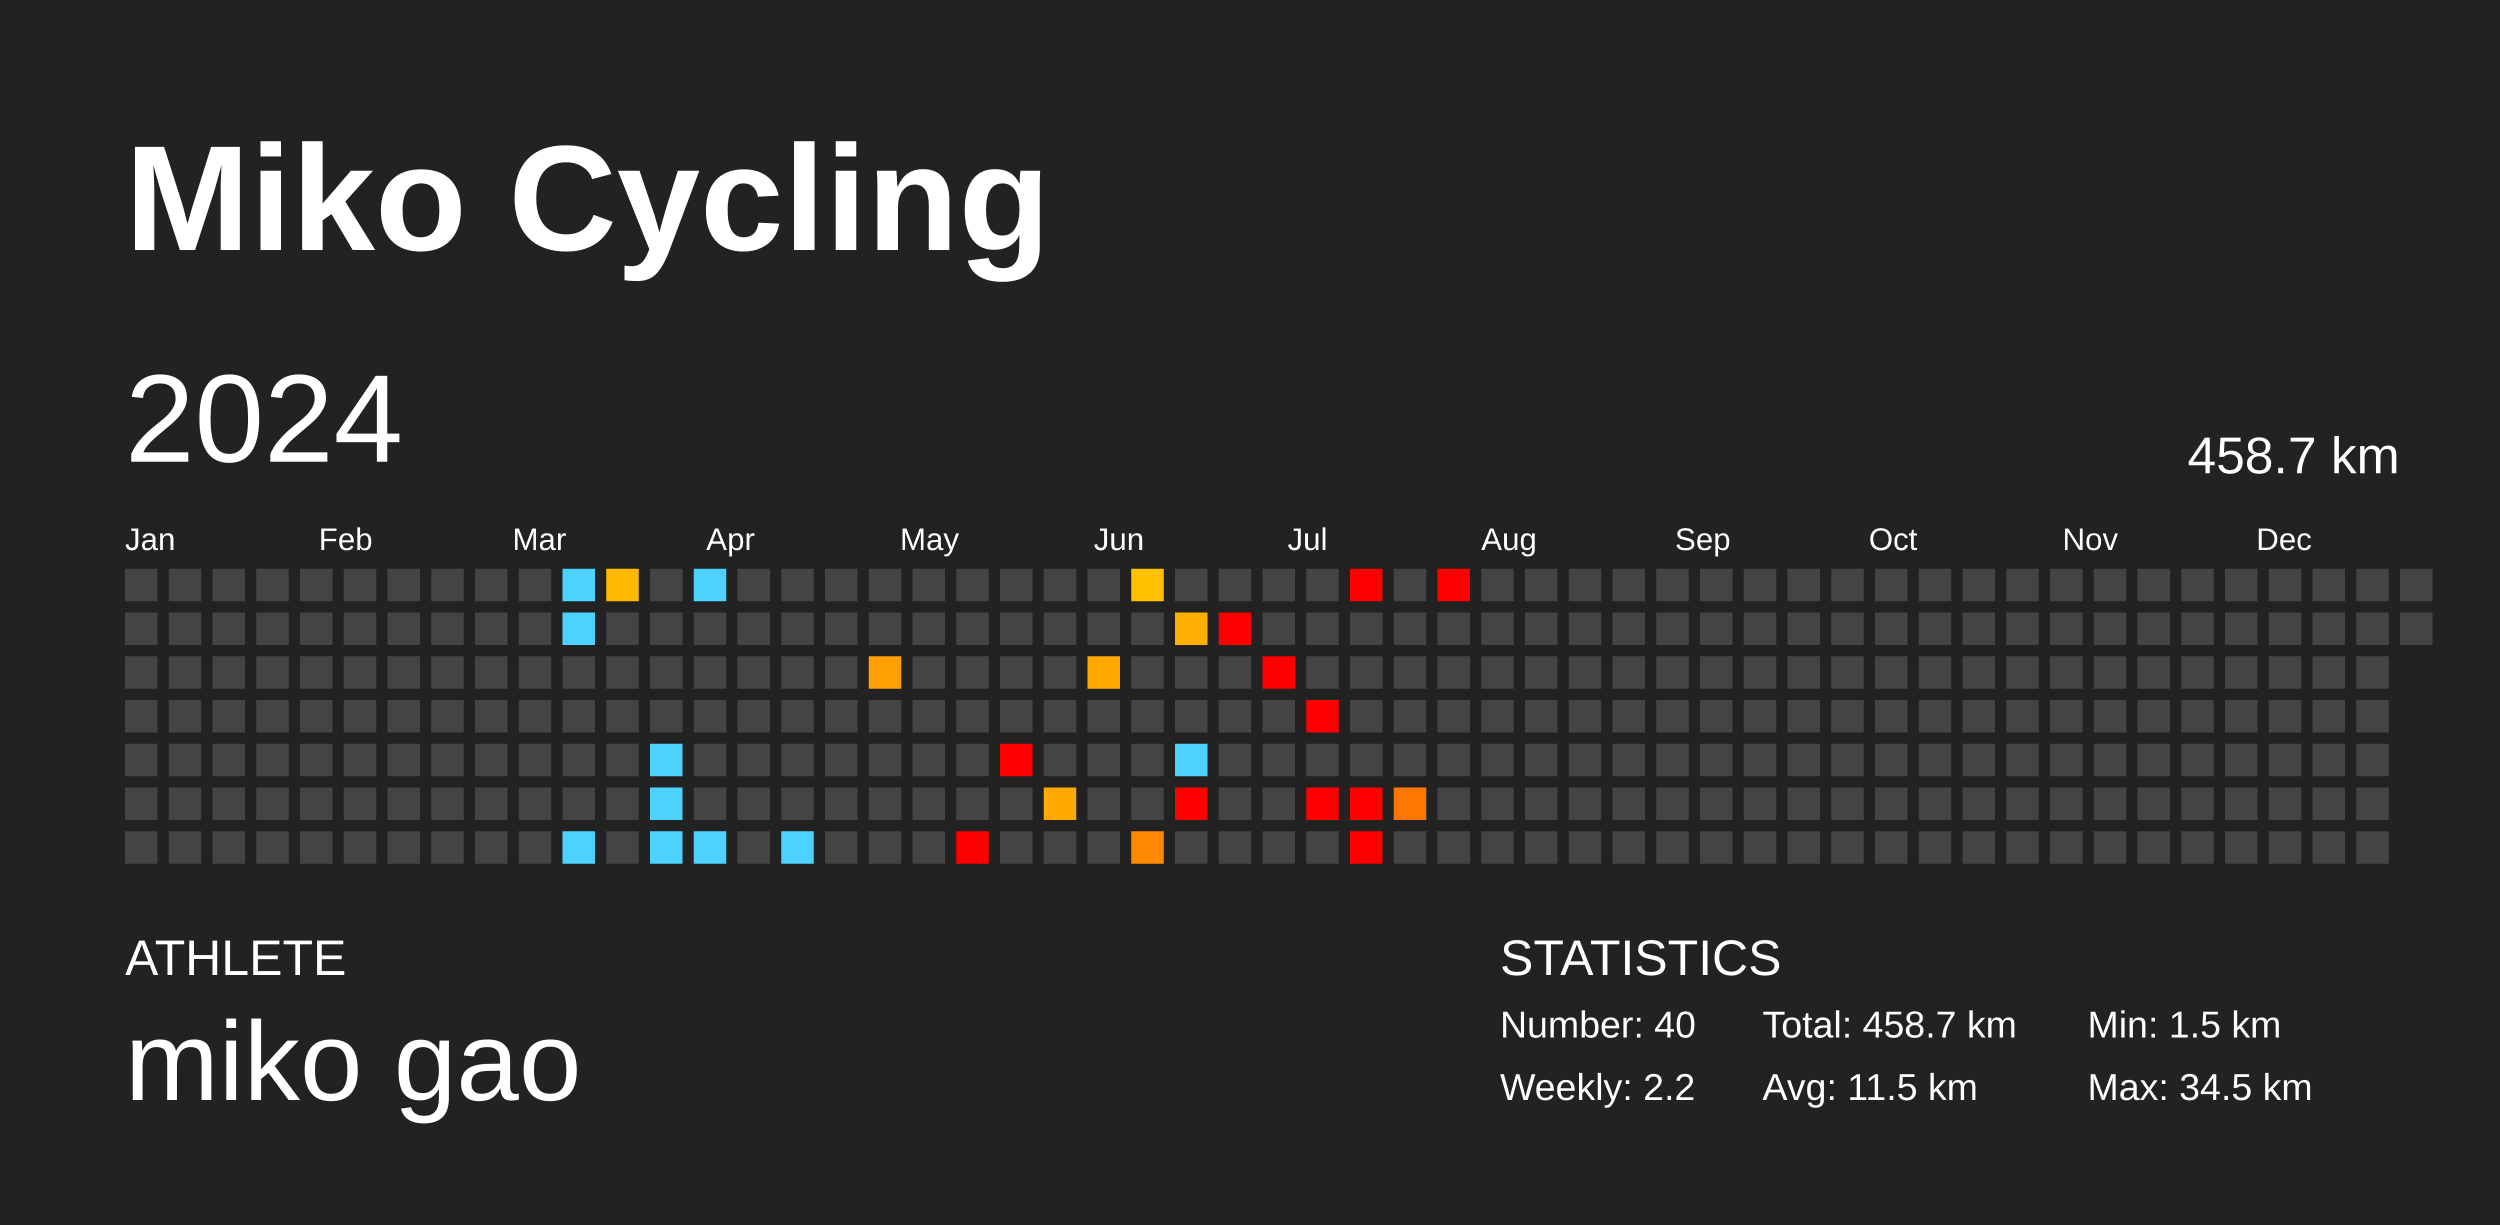
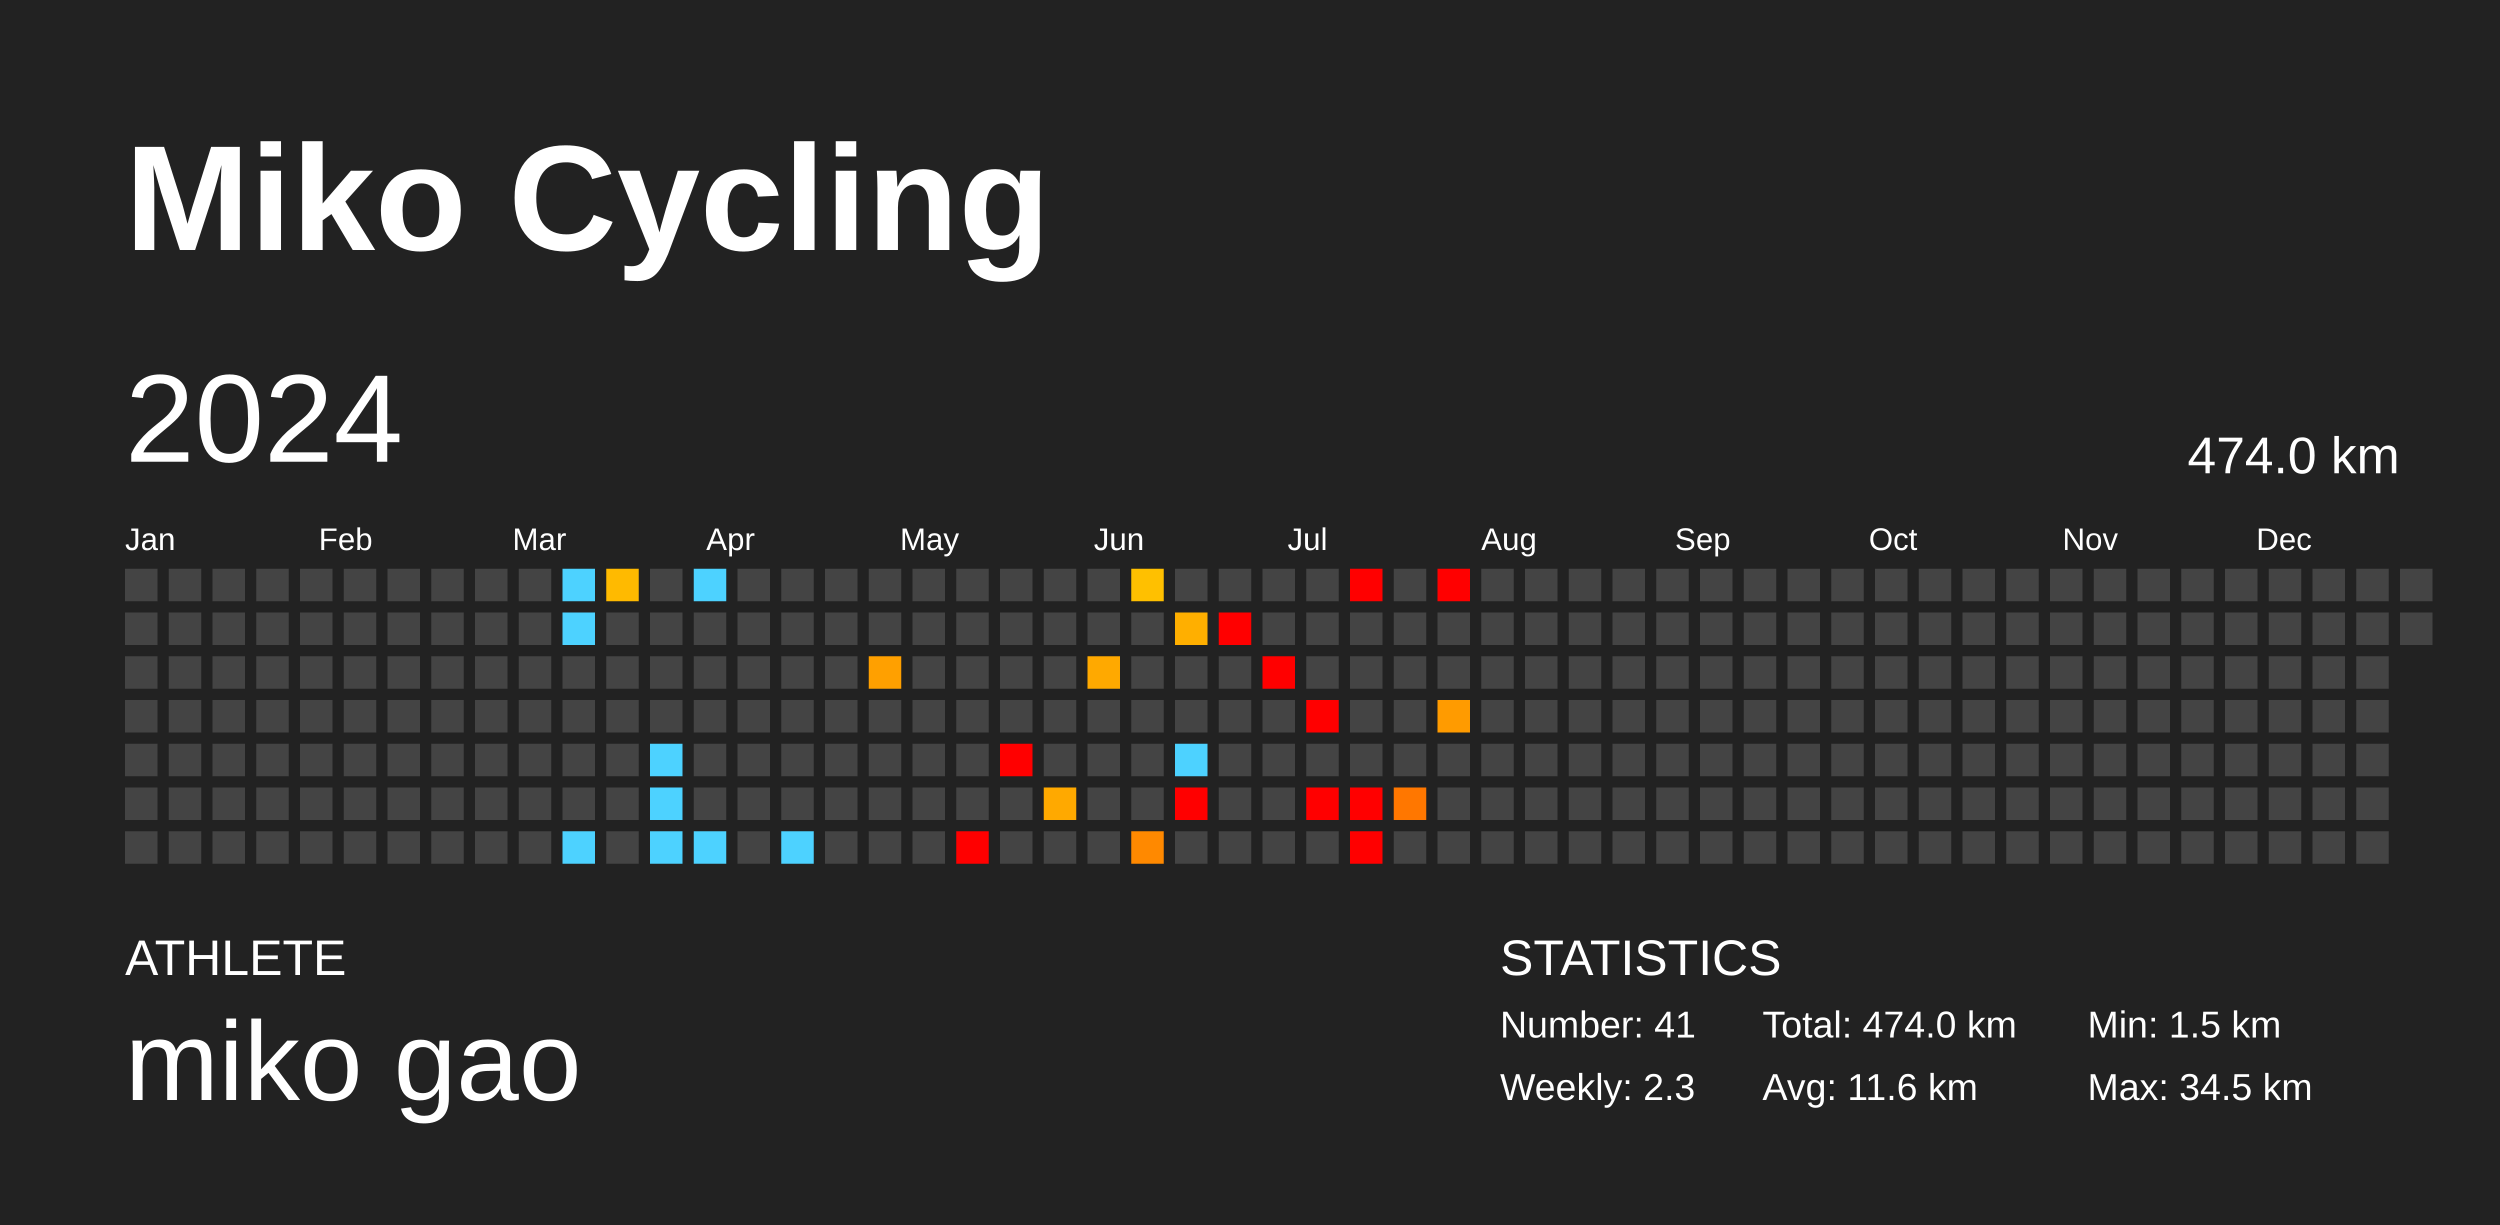
<svg xmlns="http://www.w3.org/2000/svg" baseProfile="full" height="98mm" version="1.1" viewBox="0,0,200,98" width="200mm">
  <defs />
  <rect fill="#222222" height="98" width="200" x="0" y="0" />
  <text fill="#FFFFFF" style="font-size:12px; font-family:Arial; font-weight:bold;" x="10" y="20">Miko Cycling</text>
  <text fill="#FFFFFF" style="font-size:4px; font-family:Arial" x="10" y="78">ATHLETE</text>
  <text fill="#FFFFFF" style="font-size:9px; font-family:Arial" x="10" y="88">miko gao</text>
  <text fill="#FFFFFF" style="font-size:4px; font-family:Arial" x="120" y="78">STATISTICS</text>
-   <text fill="#FFFFFF" style="font-size:3px; font-family:Arial" x="120" y="83">Number: 40</text>
-   <text fill="#FFFFFF" style="font-size:3px; font-family:Arial" x="120" y="88">Weekly: 2.2</text>
-   <text fill="#FFFFFF" style="font-size:3px; font-family:Arial" x="141" y="83">Total: 458.7 km</text>
-   <text fill="#FFFFFF" style="font-size:3px; font-family:Arial" x="141" y="88">Avg: 11.5 km</text>
+   <text fill="#FFFFFF" style="font-size:3px; font-family:Arial" x="120" y="83">Number: 41</text>
+   <text fill="#FFFFFF" style="font-size:3px; font-family:Arial" x="120" y="88">Weekly: 2.3</text>
+   <text fill="#FFFFFF" style="font-size:3px; font-family:Arial" x="141" y="83">Total: 474.0 km</text>
+   <text fill="#FFFFFF" style="font-size:3px; font-family:Arial" x="141" y="88">Avg: 11.6 km</text>
  <text fill="#FFFFFF" style="font-size:3px; font-family:Arial" x="167" y="83">Min: 1.5 km</text>
  <text fill="#FFFFFF" style="font-size:3px; font-family:Arial" x="167" y="88">Max: 34.5 km</text>
  <text dominant-baseline="hanging" fill="#FFFFFF" style="font-size:10.0px; font-family:Arial;" x="10" y="30">2024</text>
-   <text dominant-baseline="hanging" fill="#FFFFFF" style="font-size:4.125px; font-family:Arial;" x="175" y="35">458.7 km</text>
+   <text dominant-baseline="hanging" fill="#FFFFFF" style="font-size:4.125px; font-family:Arial;" x="175" y="35">474.0 km</text>
  <text fill="#FFFFFF" style="font-size:2.5px; font-family:Arial" x="10.0" y="44">Jan</text>
  <text fill="#FFFFFF" style="font-size:2.5px; font-family:Arial" x="25.5" y="44">Feb</text>
  <text fill="#FFFFFF" style="font-size:2.5px; font-family:Arial" x="41.0" y="44">Mar</text>
  <text fill="#FFFFFF" style="font-size:2.5px; font-family:Arial" x="56.5" y="44">Apr</text>
  <text fill="#FFFFFF" style="font-size:2.5px; font-family:Arial" x="72.0" y="44">May</text>
  <text fill="#FFFFFF" style="font-size:2.5px; font-family:Arial" x="87.5" y="44">Jun</text>
  <text fill="#FFFFFF" style="font-size:2.5px; font-family:Arial" x="103.0" y="44">Jul</text>
  <text fill="#FFFFFF" style="font-size:2.5px; font-family:Arial" x="118.5" y="44">Aug</text>
  <text fill="#FFFFFF" style="font-size:2.5px; font-family:Arial" x="134.0" y="44">Sep</text>
  <text fill="#FFFFFF" style="font-size:2.5px; font-family:Arial" x="149.5" y="44">Oct</text>
  <text fill="#FFFFFF" style="font-size:2.5px; font-family:Arial" x="165.0" y="44">Nov</text>
  <text fill="#FFFFFF" style="font-size:2.5px; font-family:Arial" x="180.5" y="44">Dec</text>
  <rect fill="#444444" height="2.6" width="2.6" x="10.0" y="45.5" />
  <rect fill="#444444" height="2.6" width="2.6" x="10.0" y="49.0" />
  <rect fill="#444444" height="2.6" width="2.6" x="10.0" y="52.5" />
  <rect fill="#444444" height="2.6" width="2.6" x="10.0" y="56.0" />
  <rect fill="#444444" height="2.6" width="2.6" x="10.0" y="59.5" />
  <rect fill="#444444" height="2.6" width="2.6" x="10.0" y="63.0" />
  <rect fill="#444444" height="2.6" width="2.6" x="10.0" y="66.5" />
  <rect fill="#444444" height="2.6" width="2.6" x="13.5" y="45.5" />
  <rect fill="#444444" height="2.6" width="2.6" x="13.5" y="49.0" />
  <rect fill="#444444" height="2.6" width="2.6" x="13.5" y="52.5" />
  <rect fill="#444444" height="2.6" width="2.6" x="13.5" y="56.0" />
  <rect fill="#444444" height="2.6" width="2.6" x="13.5" y="59.5" />
  <rect fill="#444444" height="2.6" width="2.6" x="13.5" y="63.0" />
  <rect fill="#444444" height="2.6" width="2.6" x="13.5" y="66.5" />
  <rect fill="#444444" height="2.6" width="2.6" x="17.0" y="45.5" />
  <rect fill="#444444" height="2.6" width="2.6" x="17.0" y="49.0" />
  <rect fill="#444444" height="2.6" width="2.6" x="17.0" y="52.5" />
  <rect fill="#444444" height="2.6" width="2.6" x="17.0" y="56.0" />
  <rect fill="#444444" height="2.6" width="2.6" x="17.0" y="59.5" />
  <rect fill="#444444" height="2.6" width="2.6" x="17.0" y="63.0" />
  <rect fill="#444444" height="2.6" width="2.6" x="17.0" y="66.5" />
  <rect fill="#444444" height="2.6" width="2.6" x="20.5" y="45.5" />
  <rect fill="#444444" height="2.6" width="2.6" x="20.5" y="49.0" />
  <rect fill="#444444" height="2.6" width="2.6" x="20.5" y="52.5" />
  <rect fill="#444444" height="2.6" width="2.6" x="20.5" y="56.0" />
  <rect fill="#444444" height="2.6" width="2.6" x="20.5" y="59.5" />
  <rect fill="#444444" height="2.6" width="2.6" x="20.5" y="63.0" />
  <rect fill="#444444" height="2.6" width="2.6" x="20.5" y="66.5" />
  <rect fill="#444444" height="2.6" width="2.6" x="24.0" y="45.5" />
  <rect fill="#444444" height="2.6" width="2.6" x="24.0" y="49.0" />
  <rect fill="#444444" height="2.6" width="2.6" x="24.0" y="52.5" />
  <rect fill="#444444" height="2.6" width="2.6" x="24.0" y="56.0" />
  <rect fill="#444444" height="2.6" width="2.6" x="24.0" y="59.5" />
  <rect fill="#444444" height="2.6" width="2.6" x="24.0" y="63.0" />
  <rect fill="#444444" height="2.6" width="2.6" x="24.0" y="66.5" />
  <rect fill="#444444" height="2.6" width="2.6" x="27.5" y="45.5" />
  <rect fill="#444444" height="2.6" width="2.6" x="27.5" y="49.0" />
  <rect fill="#444444" height="2.6" width="2.6" x="27.5" y="52.5" />
  <rect fill="#444444" height="2.6" width="2.6" x="27.5" y="56.0" />
  <rect fill="#444444" height="2.6" width="2.6" x="27.5" y="59.5" />
  <rect fill="#444444" height="2.6" width="2.6" x="27.5" y="63.0" />
  <rect fill="#444444" height="2.6" width="2.6" x="27.5" y="66.5" />
  <rect fill="#444444" height="2.6" width="2.6" x="31.0" y="45.5" />
  <rect fill="#444444" height="2.6" width="2.6" x="31.0" y="49.0" />
  <rect fill="#444444" height="2.6" width="2.6" x="31.0" y="52.5" />
  <rect fill="#444444" height="2.6" width="2.6" x="31.0" y="56.0" />
  <rect fill="#444444" height="2.6" width="2.6" x="31.0" y="59.5" />
  <rect fill="#444444" height="2.6" width="2.6" x="31.0" y="63.0" />
  <rect fill="#444444" height="2.6" width="2.6" x="31.0" y="66.5" />
  <rect fill="#444444" height="2.6" width="2.6" x="34.5" y="45.5" />
  <rect fill="#444444" height="2.6" width="2.6" x="34.5" y="49.0" />
  <rect fill="#444444" height="2.6" width="2.6" x="34.5" y="52.5" />
  <rect fill="#444444" height="2.6" width="2.6" x="34.5" y="56.0" />
  <rect fill="#444444" height="2.6" width="2.6" x="34.5" y="59.5" />
  <rect fill="#444444" height="2.6" width="2.6" x="34.5" y="63.0" />
  <rect fill="#444444" height="2.6" width="2.6" x="34.5" y="66.5" />
  <rect fill="#444444" height="2.6" width="2.6" x="38.0" y="45.5" />
  <rect fill="#444444" height="2.6" width="2.6" x="38.0" y="49.0" />
  <rect fill="#444444" height="2.6" width="2.6" x="38.0" y="52.5" />
  <rect fill="#444444" height="2.6" width="2.6" x="38.0" y="56.0" />
  <rect fill="#444444" height="2.6" width="2.6" x="38.0" y="59.5" />
  <rect fill="#444444" height="2.6" width="2.6" x="38.0" y="63.0" />
  <rect fill="#444444" height="2.6" width="2.6" x="38.0" y="66.5" />
  <rect fill="#444444" height="2.6" width="2.6" x="41.5" y="45.5" />
  <rect fill="#444444" height="2.6" width="2.6" x="41.5" y="49.0" />
  <rect fill="#444444" height="2.6" width="2.6" x="41.5" y="52.5" />
  <rect fill="#444444" height="2.6" width="2.6" x="41.5" y="56.0" />
  <rect fill="#444444" height="2.6" width="2.6" x="41.5" y="59.5" />
  <rect fill="#444444" height="2.6" width="2.6" x="41.5" y="63.0" />
  <rect fill="#444444" height="2.6" width="2.6" x="41.5" y="66.5" />
  <rect fill="#4dd2ff" height="2.6" width="2.6" x="45.0" y="45.5" />
  <rect fill="#4dd2ff" height="2.6" width="2.6" x="45.0" y="49.0" />
  <rect fill="#444444" height="2.6" width="2.6" x="45.0" y="52.5" />
  <rect fill="#444444" height="2.6" width="2.6" x="45.0" y="56.0" />
  <rect fill="#444444" height="2.6" width="2.6" x="45.0" y="59.5" />
  <rect fill="#444444" height="2.6" width="2.6" x="45.0" y="63.0" />
  <rect fill="#4dd2ff" height="2.6" width="2.6" x="45.0" y="66.5" />
  <rect fill="#ffba00" height="2.6" width="2.6" x="48.5" y="45.5" />
  <rect fill="#444444" height="2.6" width="2.6" x="48.5" y="49.0" />
  <rect fill="#444444" height="2.6" width="2.6" x="48.5" y="52.5" />
  <rect fill="#444444" height="2.6" width="2.6" x="48.5" y="56.0" />
  <rect fill="#444444" height="2.6" width="2.6" x="48.5" y="59.5" />
  <rect fill="#444444" height="2.6" width="2.6" x="48.5" y="63.0" />
  <rect fill="#444444" height="2.6" width="2.6" x="48.5" y="66.5" />
  <rect fill="#444444" height="2.6" width="2.6" x="52.0" y="45.5" />
  <rect fill="#444444" height="2.6" width="2.6" x="52.0" y="49.0" />
  <rect fill="#444444" height="2.6" width="2.6" x="52.0" y="52.5" />
  <rect fill="#444444" height="2.6" width="2.6" x="52.0" y="56.0" />
  <rect fill="#4dd2ff" height="2.6" width="2.6" x="52.0" y="59.5" />
  <rect fill="#4dd2ff" height="2.6" width="2.6" x="52.0" y="63.0" />
  <rect fill="#4dd2ff" height="2.6" width="2.6" x="52.0" y="66.5" />
  <rect fill="#4dd2ff" height="2.6" width="2.6" x="55.5" y="45.5" />
  <rect fill="#444444" height="2.6" width="2.6" x="55.5" y="49.0" />
  <rect fill="#444444" height="2.6" width="2.6" x="55.5" y="52.5" />
  <rect fill="#444444" height="2.6" width="2.6" x="55.5" y="56.0" />
  <rect fill="#444444" height="2.6" width="2.6" x="55.5" y="59.5" />
  <rect fill="#444444" height="2.6" width="2.6" x="55.5" y="63.0" />
  <rect fill="#4dd2ff" height="2.6" width="2.6" x="55.5" y="66.5" />
  <rect fill="#444444" height="2.6" width="2.6" x="59.0" y="45.5" />
  <rect fill="#444444" height="2.6" width="2.6" x="59.0" y="49.0" />
  <rect fill="#444444" height="2.6" width="2.6" x="59.0" y="52.5" />
  <rect fill="#444444" height="2.6" width="2.6" x="59.0" y="56.0" />
  <rect fill="#444444" height="2.6" width="2.6" x="59.0" y="59.5" />
  <rect fill="#444444" height="2.6" width="2.6" x="59.0" y="63.0" />
  <rect fill="#444444" height="2.6" width="2.6" x="59.0" y="66.5" />
  <rect fill="#444444" height="2.6" width="2.6" x="62.5" y="45.5" />
  <rect fill="#444444" height="2.6" width="2.6" x="62.5" y="49.0" />
  <rect fill="#444444" height="2.6" width="2.6" x="62.5" y="52.5" />
  <rect fill="#444444" height="2.6" width="2.6" x="62.5" y="56.0" />
  <rect fill="#444444" height="2.6" width="2.6" x="62.5" y="59.5" />
  <rect fill="#444444" height="2.6" width="2.6" x="62.5" y="63.0" />
  <rect fill="#4dd2ff" height="2.6" width="2.6" x="62.5" y="66.5" />
  <rect fill="#444444" height="2.6" width="2.6" x="66.0" y="45.5" />
  <rect fill="#444444" height="2.6" width="2.6" x="66.0" y="49.0" />
  <rect fill="#444444" height="2.6" width="2.6" x="66.0" y="52.5" />
  <rect fill="#444444" height="2.6" width="2.6" x="66.0" y="56.0" />
  <rect fill="#444444" height="2.6" width="2.6" x="66.0" y="59.5" />
  <rect fill="#444444" height="2.6" width="2.6" x="66.0" y="63.0" />
  <rect fill="#444444" height="2.6" width="2.6" x="66.0" y="66.5" />
  <rect fill="#444444" height="2.6" width="2.6" x="69.5" y="45.5" />
  <rect fill="#444444" height="2.6" width="2.6" x="69.5" y="49.0" />
  <rect fill="#ffa000" height="2.6" width="2.6" x="69.5" y="52.5" />
  <rect fill="#444444" height="2.6" width="2.6" x="69.5" y="56.0" />
  <rect fill="#444444" height="2.6" width="2.6" x="69.5" y="59.5" />
  <rect fill="#444444" height="2.6" width="2.6" x="69.5" y="63.0" />
  <rect fill="#444444" height="2.6" width="2.6" x="69.5" y="66.5" />
  <rect fill="#444444" height="2.6" width="2.6" x="73.0" y="45.5" />
  <rect fill="#444444" height="2.6" width="2.6" x="73.0" y="49.0" />
  <rect fill="#444444" height="2.6" width="2.6" x="73.0" y="52.5" />
  <rect fill="#444444" height="2.6" width="2.6" x="73.0" y="56.0" />
  <rect fill="#444444" height="2.6" width="2.6" x="73.0" y="59.5" />
  <rect fill="#444444" height="2.6" width="2.6" x="73.0" y="63.0" />
  <rect fill="#444444" height="2.6" width="2.6" x="73.0" y="66.5" />
  <rect fill="#444444" height="2.6" width="2.6" x="76.5" y="45.5" />
  <rect fill="#444444" height="2.6" width="2.6" x="76.5" y="49.0" />
  <rect fill="#444444" height="2.6" width="2.6" x="76.5" y="52.5" />
  <rect fill="#444444" height="2.6" width="2.6" x="76.5" y="56.0" />
  <rect fill="#444444" height="2.6" width="2.6" x="76.5" y="59.5" />
  <rect fill="#444444" height="2.6" width="2.6" x="76.5" y="63.0" />
  <rect fill="red" height="2.6" width="2.6" x="76.5" y="66.5" />
  <rect fill="#444444" height="2.6" width="2.6" x="80.0" y="45.5" />
  <rect fill="#444444" height="2.6" width="2.6" x="80.0" y="49.0" />
  <rect fill="#444444" height="2.6" width="2.6" x="80.0" y="52.5" />
  <rect fill="#444444" height="2.6" width="2.6" x="80.0" y="56.0" />
  <rect fill="red" height="2.6" width="2.6" x="80.0" y="59.5" />
  <rect fill="#444444" height="2.6" width="2.6" x="80.0" y="63.0" />
  <rect fill="#444444" height="2.6" width="2.6" x="80.0" y="66.5" />
  <rect fill="#444444" height="2.6" width="2.6" x="83.5" y="45.5" />
  <rect fill="#444444" height="2.6" width="2.6" x="83.5" y="49.0" />
  <rect fill="#444444" height="2.6" width="2.6" x="83.5" y="52.5" />
  <rect fill="#444444" height="2.6" width="2.6" x="83.5" y="56.0" />
  <rect fill="#444444" height="2.6" width="2.6" x="83.5" y="59.5" />
  <rect fill="#ffa900" height="2.6" width="2.6" x="83.5" y="63.0" />
  <rect fill="#444444" height="2.6" width="2.6" x="83.5" y="66.5" />
  <rect fill="#444444" height="2.6" width="2.6" x="87.0" y="45.5" />
  <rect fill="#444444" height="2.6" width="2.6" x="87.0" y="49.0" />
  <rect fill="#ffa900" height="2.6" width="2.6" x="87.0" y="52.5" />
  <rect fill="#444444" height="2.6" width="2.6" x="87.0" y="56.0" />
  <rect fill="#444444" height="2.6" width="2.6" x="87.0" y="59.5" />
  <rect fill="#444444" height="2.6" width="2.6" x="87.0" y="63.0" />
  <rect fill="#444444" height="2.6" width="2.6" x="87.0" y="66.5" />
  <rect fill="#ffc000" height="2.6" width="2.6" x="90.5" y="45.5" />
  <rect fill="#444444" height="2.6" width="2.6" x="90.5" y="49.0" />
  <rect fill="#444444" height="2.6" width="2.6" x="90.5" y="52.5" />
  <rect fill="#444444" height="2.6" width="2.6" x="90.5" y="56.0" />
  <rect fill="#444444" height="2.6" width="2.6" x="90.5" y="59.5" />
  <rect fill="#444444" height="2.6" width="2.6" x="90.5" y="63.0" />
  <rect fill="#ff8900" height="2.6" width="2.6" x="90.5" y="66.5" />
  <rect fill="#444444" height="2.6" width="2.6" x="94.0" y="45.5" />
  <rect fill="#ffaf00" height="2.6" width="2.6" x="94.0" y="49.0" />
  <rect fill="#444444" height="2.6" width="2.6" x="94.0" y="52.5" />
  <rect fill="#444444" height="2.6" width="2.6" x="94.0" y="56.0" />
  <rect fill="#4dd2ff" height="2.6" width="2.6" x="94.0" y="59.5" />
  <rect fill="red" height="2.6" width="2.6" x="94.0" y="63.0" />
  <rect fill="#444444" height="2.6" width="2.6" x="94.0" y="66.5" />
  <rect fill="#444444" height="2.6" width="2.6" x="97.5" y="45.5" />
  <rect fill="red" height="2.6" width="2.6" x="97.5" y="49.0" />
  <rect fill="#444444" height="2.6" width="2.6" x="97.5" y="52.5" />
  <rect fill="#444444" height="2.6" width="2.6" x="97.5" y="56.0" />
  <rect fill="#444444" height="2.6" width="2.6" x="97.5" y="59.5" />
  <rect fill="#444444" height="2.6" width="2.6" x="97.5" y="63.0" />
  <rect fill="#444444" height="2.6" width="2.6" x="97.5" y="66.5" />
  <rect fill="#444444" height="2.6" width="2.6" x="101.0" y="45.5" />
  <rect fill="#444444" height="2.6" width="2.6" x="101.0" y="49.0" />
  <rect fill="red" height="2.6" width="2.6" x="101.0" y="52.5" />
  <rect fill="#444444" height="2.6" width="2.6" x="101.0" y="56.0" />
  <rect fill="#444444" height="2.6" width="2.6" x="101.0" y="59.5" />
  <rect fill="#444444" height="2.6" width="2.6" x="101.0" y="63.0" />
  <rect fill="#444444" height="2.6" width="2.6" x="101.0" y="66.5" />
  <rect fill="#444444" height="2.6" width="2.6" x="104.5" y="45.5" />
  <rect fill="#444444" height="2.6" width="2.6" x="104.5" y="49.0" />
  <rect fill="#444444" height="2.6" width="2.6" x="104.5" y="52.5" />
  <rect fill="red" height="2.6" width="2.6" x="104.5" y="56.0" />
  <rect fill="#444444" height="2.6" width="2.6" x="104.5" y="59.5" />
  <rect fill="red" height="2.6" width="2.6" x="104.5" y="63.0" />
  <rect fill="#444444" height="2.6" width="2.6" x="104.5" y="66.5" />
  <rect fill="red" height="2.6" width="2.6" x="108.0" y="45.5" />
  <rect fill="#444444" height="2.6" width="2.6" x="108.0" y="49.0" />
  <rect fill="#444444" height="2.6" width="2.6" x="108.0" y="52.5" />
  <rect fill="#444444" height="2.6" width="2.6" x="108.0" y="56.0" />
  <rect fill="#444444" height="2.6" width="2.6" x="108.0" y="59.5" />
  <rect fill="red" height="2.6" width="2.6" x="108.0" y="63.0" />
  <rect fill="red" height="2.6" width="2.6" x="108.0" y="66.5" />
  <rect fill="#444444" height="2.6" width="2.6" x="111.5" y="45.5" />
  <rect fill="#444444" height="2.6" width="2.6" x="111.5" y="49.0" />
  <rect fill="#444444" height="2.6" width="2.6" x="111.5" y="52.5" />
  <rect fill="#444444" height="2.6" width="2.6" x="111.5" y="56.0" />
  <rect fill="#444444" height="2.6" width="2.6" x="111.5" y="59.5" />
  <rect fill="#ff7700" height="2.6" width="2.6" x="111.5" y="63.0" />
  <rect fill="#444444" height="2.6" width="2.6" x="111.5" y="66.5" />
  <rect fill="red" height="2.6" width="2.6" x="115.0" y="45.5" />
  <rect fill="#444444" height="2.6" width="2.6" x="115.0" y="49.0" />
  <rect fill="#444444" height="2.6" width="2.6" x="115.0" y="52.5" />
-   <rect fill="#444444" height="2.6" width="2.6" x="115.0" y="56.0" />
+   <rect fill="#ff9b00" height="2.6" width="2.6" x="115.0" y="56.0" />
  <rect fill="#444444" height="2.6" width="2.6" x="115.0" y="59.5" />
  <rect fill="#444444" height="2.6" width="2.6" x="115.0" y="63.0" />
  <rect fill="#444444" height="2.6" width="2.6" x="115.0" y="66.5" />
  <rect fill="#444444" height="2.6" width="2.6" x="118.5" y="45.5" />
  <rect fill="#444444" height="2.6" width="2.6" x="118.5" y="49.0" />
  <rect fill="#444444" height="2.6" width="2.6" x="118.5" y="52.5" />
  <rect fill="#444444" height="2.6" width="2.6" x="118.5" y="56.0" />
  <rect fill="#444444" height="2.6" width="2.6" x="118.5" y="59.5" />
  <rect fill="#444444" height="2.6" width="2.6" x="118.5" y="63.0" />
  <rect fill="#444444" height="2.6" width="2.6" x="118.5" y="66.5" />
  <rect fill="#444444" height="2.6" width="2.6" x="122.0" y="45.5" />
  <rect fill="#444444" height="2.6" width="2.6" x="122.0" y="49.0" />
  <rect fill="#444444" height="2.6" width="2.6" x="122.0" y="52.5" />
  <rect fill="#444444" height="2.6" width="2.6" x="122.0" y="56.0" />
  <rect fill="#444444" height="2.6" width="2.6" x="122.0" y="59.5" />
  <rect fill="#444444" height="2.6" width="2.6" x="122.0" y="63.0" />
  <rect fill="#444444" height="2.6" width="2.6" x="122.0" y="66.5" />
  <rect fill="#444444" height="2.6" width="2.6" x="125.5" y="45.5" />
  <rect fill="#444444" height="2.6" width="2.6" x="125.5" y="49.0" />
  <rect fill="#444444" height="2.6" width="2.6" x="125.5" y="52.5" />
  <rect fill="#444444" height="2.6" width="2.6" x="125.5" y="56.0" />
  <rect fill="#444444" height="2.6" width="2.6" x="125.5" y="59.5" />
  <rect fill="#444444" height="2.6" width="2.6" x="125.5" y="63.0" />
  <rect fill="#444444" height="2.6" width="2.6" x="125.5" y="66.5" />
  <rect fill="#444444" height="2.6" width="2.6" x="129.0" y="45.5" />
  <rect fill="#444444" height="2.6" width="2.6" x="129.0" y="49.0" />
  <rect fill="#444444" height="2.6" width="2.6" x="129.0" y="52.5" />
  <rect fill="#444444" height="2.6" width="2.6" x="129.0" y="56.0" />
  <rect fill="#444444" height="2.6" width="2.6" x="129.0" y="59.5" />
  <rect fill="#444444" height="2.6" width="2.6" x="129.0" y="63.0" />
  <rect fill="#444444" height="2.6" width="2.6" x="129.0" y="66.5" />
  <rect fill="#444444" height="2.6" width="2.6" x="132.5" y="45.5" />
  <rect fill="#444444" height="2.6" width="2.6" x="132.5" y="49.0" />
  <rect fill="#444444" height="2.6" width="2.6" x="132.5" y="52.5" />
  <rect fill="#444444" height="2.6" width="2.6" x="132.5" y="56.0" />
  <rect fill="#444444" height="2.6" width="2.6" x="132.5" y="59.5" />
  <rect fill="#444444" height="2.6" width="2.6" x="132.5" y="63.0" />
  <rect fill="#444444" height="2.6" width="2.6" x="132.5" y="66.5" />
  <rect fill="#444444" height="2.6" width="2.6" x="136.0" y="45.5" />
  <rect fill="#444444" height="2.6" width="2.6" x="136.0" y="49.0" />
  <rect fill="#444444" height="2.6" width="2.6" x="136.0" y="52.5" />
  <rect fill="#444444" height="2.6" width="2.6" x="136.0" y="56.0" />
  <rect fill="#444444" height="2.6" width="2.6" x="136.0" y="59.5" />
  <rect fill="#444444" height="2.6" width="2.6" x="136.0" y="63.0" />
  <rect fill="#444444" height="2.6" width="2.6" x="136.0" y="66.5" />
  <rect fill="#444444" height="2.6" width="2.6" x="139.5" y="45.5" />
  <rect fill="#444444" height="2.6" width="2.6" x="139.5" y="49.0" />
  <rect fill="#444444" height="2.6" width="2.6" x="139.5" y="52.5" />
  <rect fill="#444444" height="2.6" width="2.6" x="139.5" y="56.0" />
  <rect fill="#444444" height="2.6" width="2.6" x="139.5" y="59.5" />
  <rect fill="#444444" height="2.6" width="2.6" x="139.5" y="63.0" />
  <rect fill="#444444" height="2.6" width="2.6" x="139.5" y="66.5" />
  <rect fill="#444444" height="2.6" width="2.6" x="143.0" y="45.5" />
  <rect fill="#444444" height="2.6" width="2.6" x="143.0" y="49.0" />
  <rect fill="#444444" height="2.6" width="2.6" x="143.0" y="52.5" />
  <rect fill="#444444" height="2.6" width="2.6" x="143.0" y="56.0" />
  <rect fill="#444444" height="2.6" width="2.6" x="143.0" y="59.5" />
  <rect fill="#444444" height="2.6" width="2.6" x="143.0" y="63.0" />
  <rect fill="#444444" height="2.6" width="2.6" x="143.0" y="66.5" />
  <rect fill="#444444" height="2.6" width="2.6" x="146.5" y="45.5" />
  <rect fill="#444444" height="2.6" width="2.6" x="146.5" y="49.0" />
  <rect fill="#444444" height="2.6" width="2.6" x="146.5" y="52.5" />
  <rect fill="#444444" height="2.6" width="2.6" x="146.5" y="56.0" />
  <rect fill="#444444" height="2.6" width="2.6" x="146.5" y="59.5" />
  <rect fill="#444444" height="2.6" width="2.6" x="146.5" y="63.0" />
  <rect fill="#444444" height="2.6" width="2.6" x="146.5" y="66.5" />
  <rect fill="#444444" height="2.6" width="2.6" x="150.0" y="45.5" />
  <rect fill="#444444" height="2.6" width="2.6" x="150.0" y="49.0" />
  <rect fill="#444444" height="2.6" width="2.6" x="150.0" y="52.5" />
  <rect fill="#444444" height="2.6" width="2.6" x="150.0" y="56.0" />
  <rect fill="#444444" height="2.6" width="2.6" x="150.0" y="59.5" />
  <rect fill="#444444" height="2.6" width="2.6" x="150.0" y="63.0" />
  <rect fill="#444444" height="2.6" width="2.6" x="150.0" y="66.5" />
  <rect fill="#444444" height="2.6" width="2.6" x="153.5" y="45.5" />
  <rect fill="#444444" height="2.6" width="2.6" x="153.5" y="49.0" />
  <rect fill="#444444" height="2.6" width="2.6" x="153.5" y="52.5" />
  <rect fill="#444444" height="2.6" width="2.6" x="153.5" y="56.0" />
  <rect fill="#444444" height="2.6" width="2.6" x="153.5" y="59.5" />
  <rect fill="#444444" height="2.6" width="2.6" x="153.5" y="63.0" />
  <rect fill="#444444" height="2.6" width="2.6" x="153.5" y="66.5" />
  <rect fill="#444444" height="2.6" width="2.6" x="157.0" y="45.5" />
  <rect fill="#444444" height="2.6" width="2.6" x="157.0" y="49.0" />
  <rect fill="#444444" height="2.6" width="2.6" x="157.0" y="52.5" />
  <rect fill="#444444" height="2.6" width="2.6" x="157.0" y="56.0" />
  <rect fill="#444444" height="2.6" width="2.6" x="157.0" y="59.5" />
  <rect fill="#444444" height="2.6" width="2.6" x="157.0" y="63.0" />
  <rect fill="#444444" height="2.6" width="2.6" x="157.0" y="66.5" />
  <rect fill="#444444" height="2.6" width="2.6" x="160.5" y="45.5" />
  <rect fill="#444444" height="2.6" width="2.6" x="160.5" y="49.0" />
  <rect fill="#444444" height="2.6" width="2.6" x="160.5" y="52.5" />
  <rect fill="#444444" height="2.6" width="2.6" x="160.5" y="56.0" />
  <rect fill="#444444" height="2.6" width="2.6" x="160.5" y="59.5" />
  <rect fill="#444444" height="2.6" width="2.6" x="160.5" y="63.0" />
  <rect fill="#444444" height="2.6" width="2.6" x="160.5" y="66.5" />
  <rect fill="#444444" height="2.6" width="2.6" x="164.0" y="45.5" />
  <rect fill="#444444" height="2.6" width="2.6" x="164.0" y="49.0" />
  <rect fill="#444444" height="2.6" width="2.6" x="164.0" y="52.5" />
  <rect fill="#444444" height="2.6" width="2.6" x="164.0" y="56.0" />
  <rect fill="#444444" height="2.6" width="2.6" x="164.0" y="59.5" />
  <rect fill="#444444" height="2.6" width="2.6" x="164.0" y="63.0" />
  <rect fill="#444444" height="2.6" width="2.6" x="164.0" y="66.5" />
  <rect fill="#444444" height="2.6" width="2.6" x="167.5" y="45.5" />
  <rect fill="#444444" height="2.6" width="2.6" x="167.5" y="49.0" />
  <rect fill="#444444" height="2.6" width="2.6" x="167.5" y="52.5" />
  <rect fill="#444444" height="2.6" width="2.6" x="167.5" y="56.0" />
  <rect fill="#444444" height="2.6" width="2.6" x="167.5" y="59.5" />
  <rect fill="#444444" height="2.6" width="2.6" x="167.5" y="63.0" />
  <rect fill="#444444" height="2.6" width="2.6" x="167.5" y="66.5" />
  <rect fill="#444444" height="2.6" width="2.6" x="171.0" y="45.5" />
  <rect fill="#444444" height="2.6" width="2.6" x="171.0" y="49.0" />
  <rect fill="#444444" height="2.6" width="2.6" x="171.0" y="52.5" />
  <rect fill="#444444" height="2.6" width="2.6" x="171.0" y="56.0" />
  <rect fill="#444444" height="2.6" width="2.6" x="171.0" y="59.5" />
  <rect fill="#444444" height="2.6" width="2.6" x="171.0" y="63.0" />
  <rect fill="#444444" height="2.6" width="2.6" x="171.0" y="66.5" />
  <rect fill="#444444" height="2.6" width="2.6" x="174.5" y="45.5" />
  <rect fill="#444444" height="2.6" width="2.6" x="174.5" y="49.0" />
  <rect fill="#444444" height="2.6" width="2.6" x="174.5" y="52.5" />
  <rect fill="#444444" height="2.6" width="2.6" x="174.5" y="56.0" />
  <rect fill="#444444" height="2.6" width="2.6" x="174.5" y="59.5" />
  <rect fill="#444444" height="2.6" width="2.6" x="174.5" y="63.0" />
  <rect fill="#444444" height="2.6" width="2.6" x="174.5" y="66.5" />
  <rect fill="#444444" height="2.6" width="2.6" x="178.0" y="45.5" />
  <rect fill="#444444" height="2.6" width="2.6" x="178.0" y="49.0" />
  <rect fill="#444444" height="2.6" width="2.6" x="178.0" y="52.5" />
  <rect fill="#444444" height="2.6" width="2.6" x="178.0" y="56.0" />
  <rect fill="#444444" height="2.6" width="2.6" x="178.0" y="59.5" />
  <rect fill="#444444" height="2.6" width="2.6" x="178.0" y="63.0" />
  <rect fill="#444444" height="2.6" width="2.6" x="178.0" y="66.5" />
  <rect fill="#444444" height="2.6" width="2.6" x="181.5" y="45.5" />
  <rect fill="#444444" height="2.6" width="2.6" x="181.5" y="49.0" />
  <rect fill="#444444" height="2.6" width="2.6" x="181.5" y="52.5" />
  <rect fill="#444444" height="2.6" width="2.6" x="181.5" y="56.0" />
  <rect fill="#444444" height="2.6" width="2.6" x="181.5" y="59.5" />
  <rect fill="#444444" height="2.6" width="2.6" x="181.5" y="63.0" />
  <rect fill="#444444" height="2.6" width="2.6" x="181.5" y="66.5" />
  <rect fill="#444444" height="2.6" width="2.6" x="185.0" y="45.5" />
  <rect fill="#444444" height="2.6" width="2.6" x="185.0" y="49.0" />
  <rect fill="#444444" height="2.6" width="2.6" x="185.0" y="52.5" />
  <rect fill="#444444" height="2.6" width="2.6" x="185.0" y="56.0" />
  <rect fill="#444444" height="2.6" width="2.6" x="185.0" y="59.5" />
  <rect fill="#444444" height="2.6" width="2.6" x="185.0" y="63.0" />
  <rect fill="#444444" height="2.6" width="2.6" x="185.0" y="66.5" />
  <rect fill="#444444" height="2.6" width="2.6" x="188.5" y="45.5" />
  <rect fill="#444444" height="2.6" width="2.6" x="188.5" y="49.0" />
  <rect fill="#444444" height="2.6" width="2.6" x="188.5" y="52.5" />
  <rect fill="#444444" height="2.6" width="2.6" x="188.5" y="56.0" />
  <rect fill="#444444" height="2.6" width="2.6" x="188.5" y="59.5" />
  <rect fill="#444444" height="2.6" width="2.6" x="188.5" y="63.0" />
  <rect fill="#444444" height="2.6" width="2.6" x="188.5" y="66.5" />
  <rect fill="#444444" height="2.6" width="2.6" x="192.0" y="45.5" />
  <rect fill="#444444" height="2.6" width="2.6" x="192.0" y="49.0" />
</svg>
